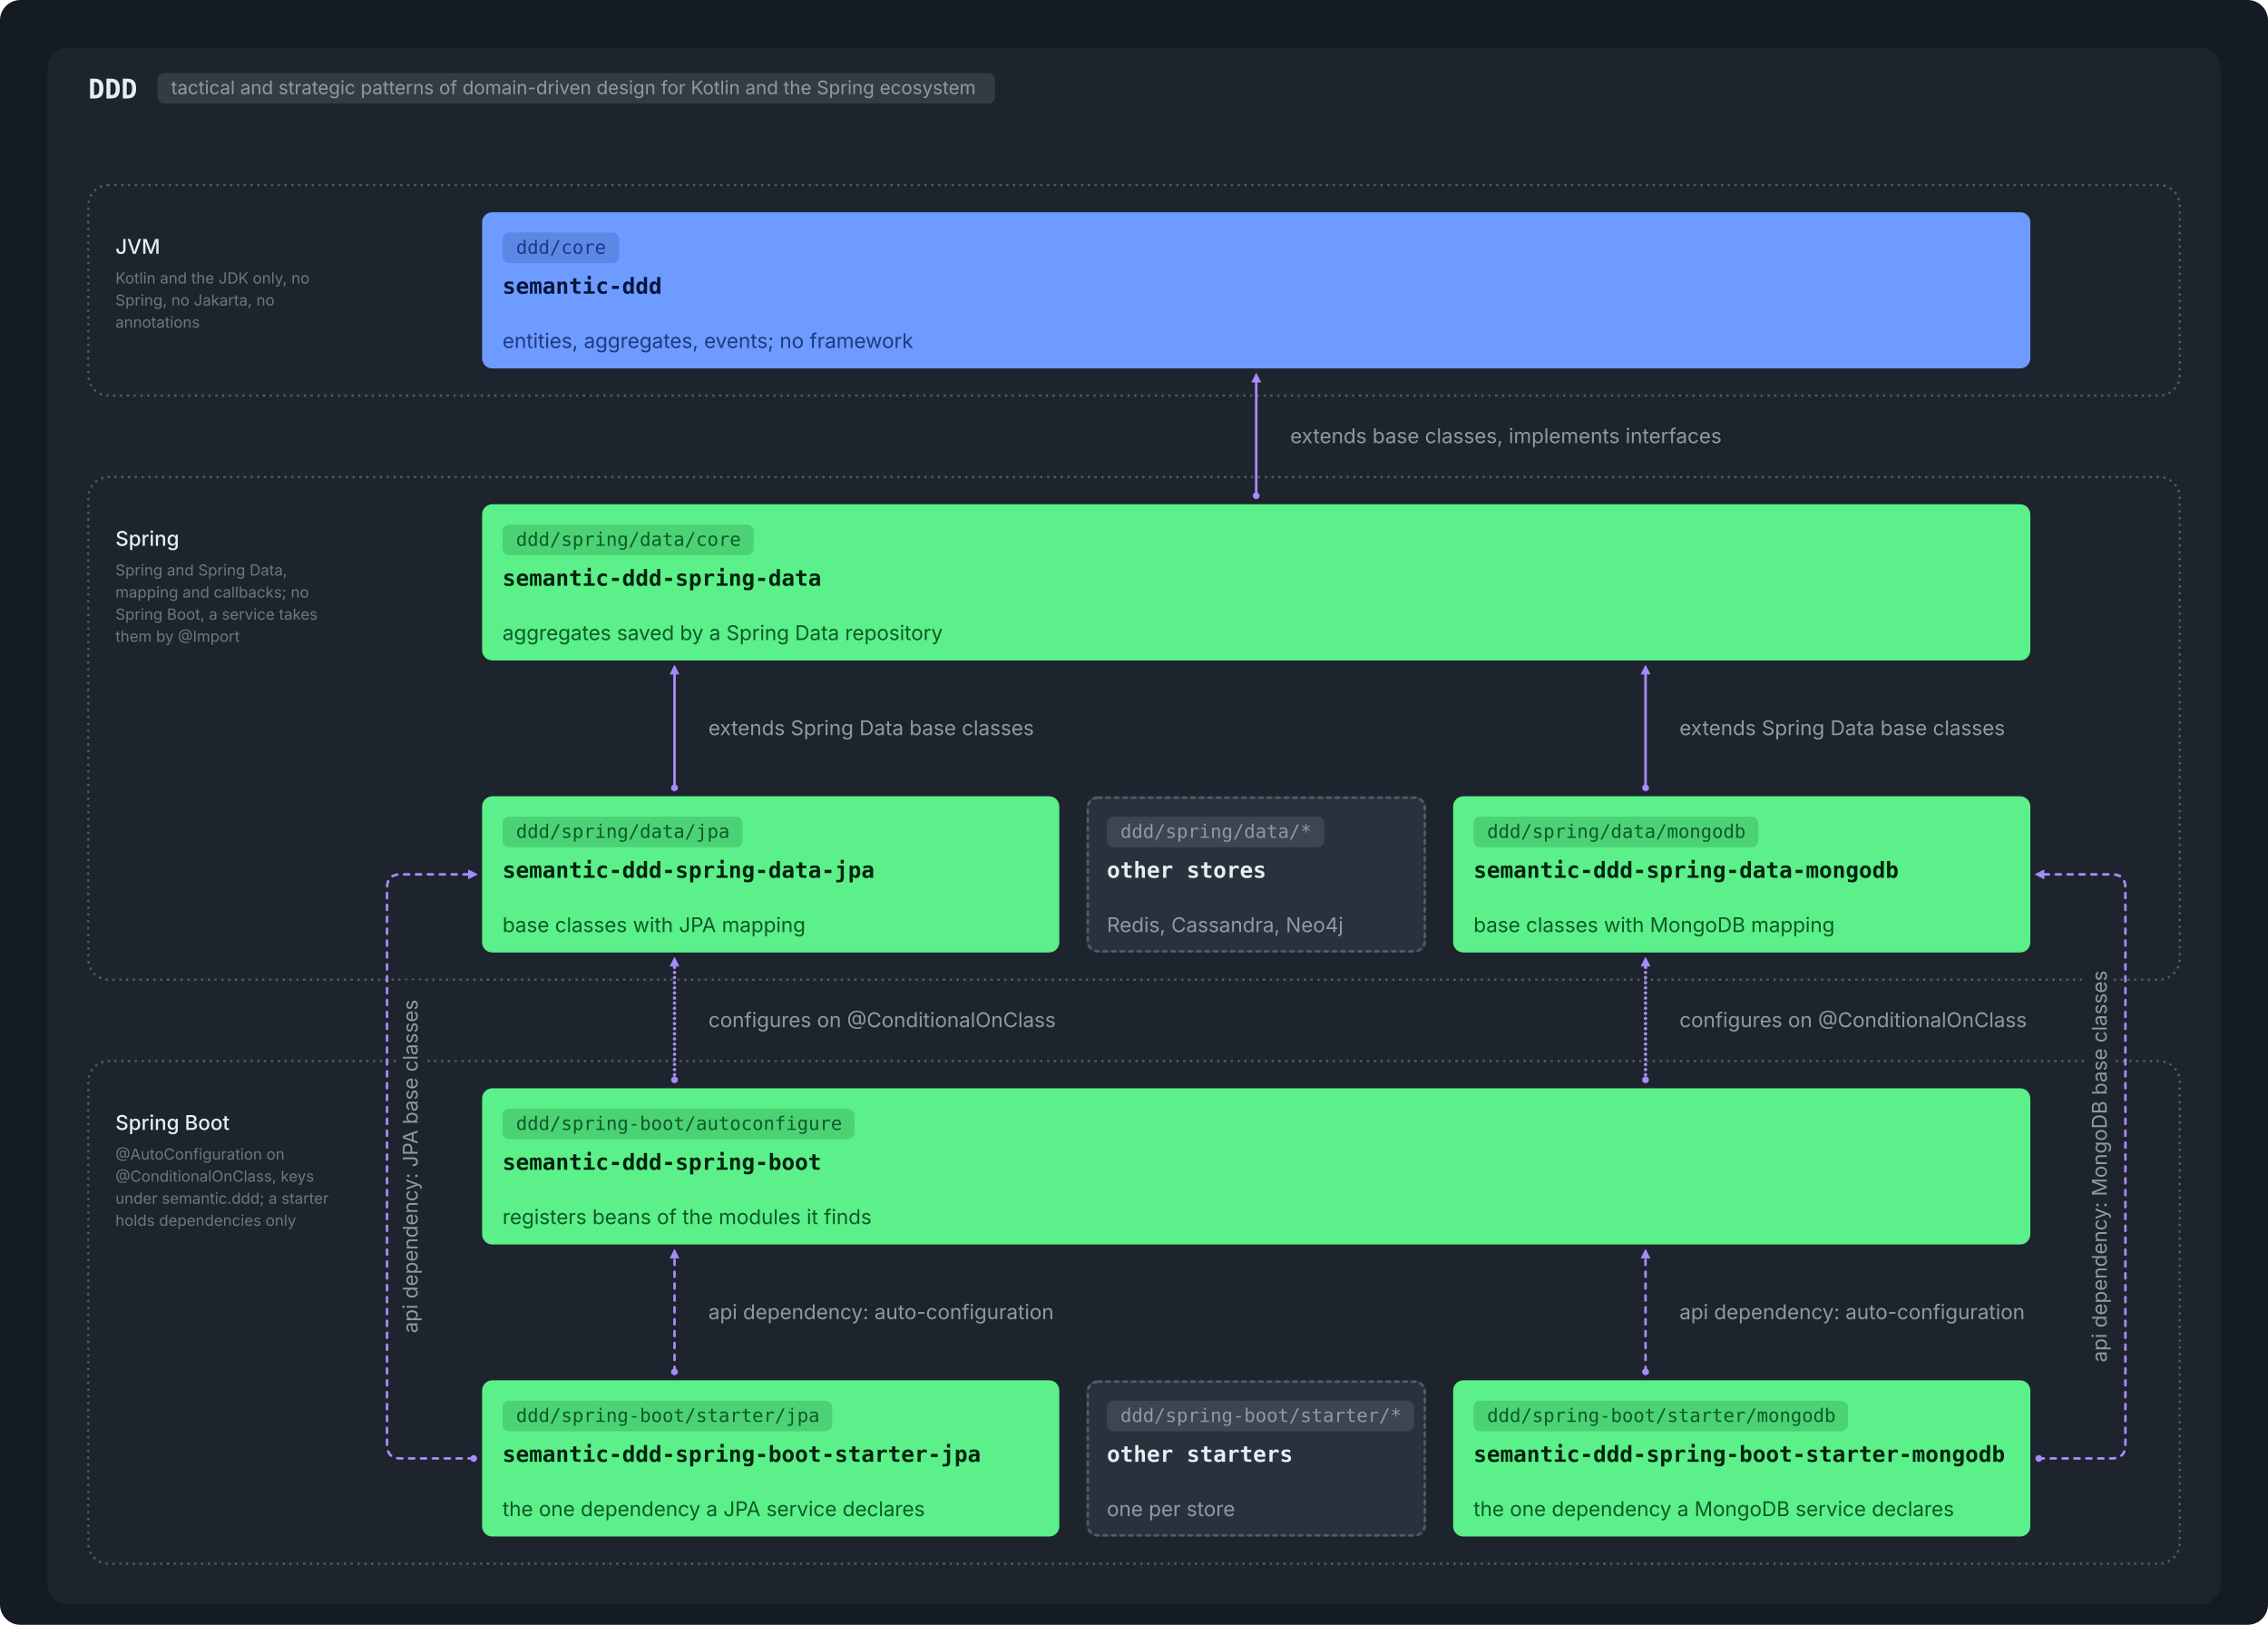
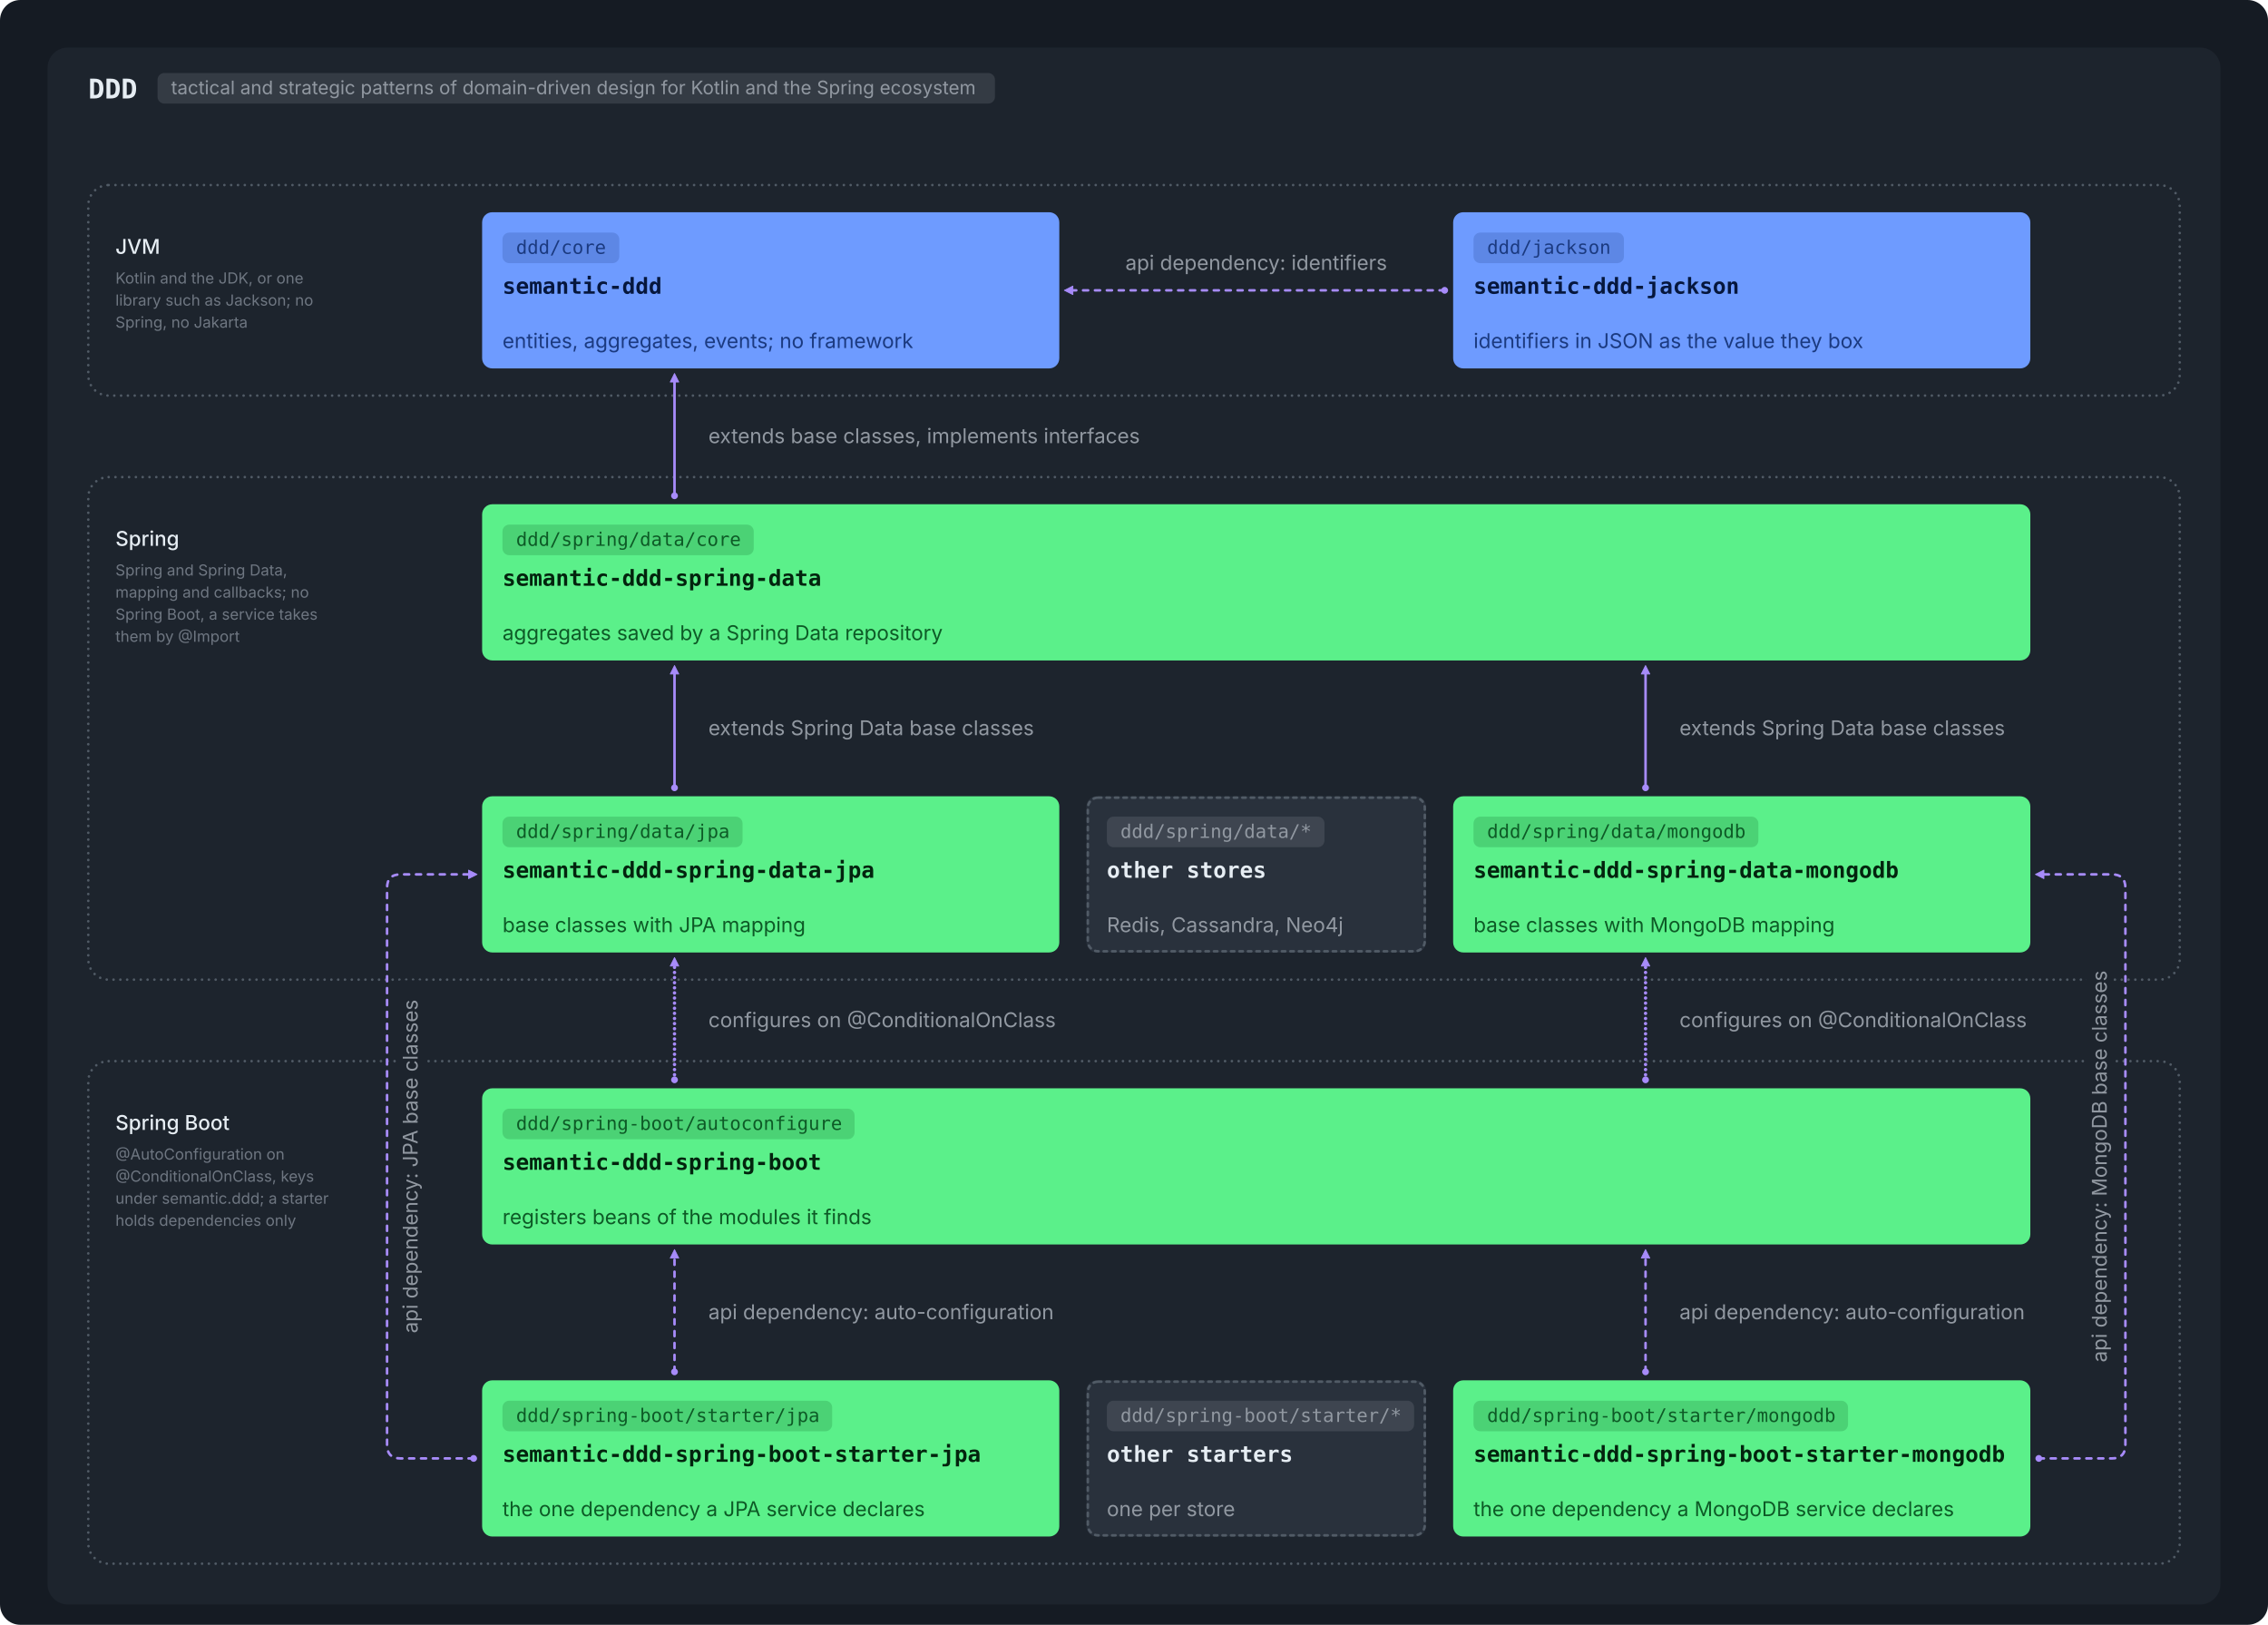
<svg xmlns="http://www.w3.org/2000/svg" viewBox="0 0 1336 957" width="1336" height="957" role="img">
  <rect width="1336" height="957" rx="12" fill="#151B23" />
  <g transform="translate(12,12)">
    <rect x="16.0" y="16.0" width="1280.0" height="917.0" rx="12" fill="#1D242D" />
    <text x="40.0" y="46.0" font-family="ui-monospace, SFMono-Regular, 'SF Mono', Menlo, Consolas, monospace" font-size="16" font-weight="600" fill="#E6EDF3" text-anchor="start">DDD</text>
    <rect x="80.8" y="31.0" width="493.3" height="18" rx="4" fill="#9198A1" fill-opacity="0.2" />
    <text x="88.8" y="43.5" font-family="-apple-system, BlinkMacSystemFont, 'Segoe UI', Inter, Helvetica, Arial, sans-serif" font-size="11" font-weight="400" fill="#9198A1" text-anchor="start">tactical and strategic patterns of domain-driven design for Kotlin and the Spring ecosystem</text>
    <rect x="40" y="97" width="1232" height="124" rx="12" fill="none" stroke="#515B66" stroke-width="1.5" stroke-linecap="round" stroke-dasharray="0.01 4" />
    <text x="56.0" y="137.5" font-family="-apple-system, BlinkMacSystemFont, 'Segoe UI', Inter, Helvetica, Arial, sans-serif" font-size="12" font-weight="500" fill="#E6EDF3" text-anchor="start">JVM</text>
-     <text x="56.0" y="155.0" font-family="-apple-system, BlinkMacSystemFont, 'Segoe UI', Inter, Helvetica, Arial, sans-serif" font-size="9" font-weight="400" fill="#6E7681" text-anchor="start">Kotlin and the JDK only, no</text>
-     <text x="56.0" y="168.0" font-family="-apple-system, BlinkMacSystemFont, 'Segoe UI', Inter, Helvetica, Arial, sans-serif" font-size="9" font-weight="400" fill="#6E7681" text-anchor="start">Spring, no Jakarta, no</text>
-     <text x="56.0" y="181.0" font-family="-apple-system, BlinkMacSystemFont, 'Segoe UI', Inter, Helvetica, Arial, sans-serif" font-size="9" font-weight="400" fill="#6E7681" text-anchor="start">annotations</text>
+     <text x="56.0" y="155.0" font-family="-apple-system, BlinkMacSystemFont, 'Segoe UI', Inter, Helvetica, Arial, sans-serif" font-size="9" font-weight="400" fill="#6E7681" text-anchor="start">Kotlin and the JDK, or one</text>
+     <text x="56.0" y="168.0" font-family="-apple-system, BlinkMacSystemFont, 'Segoe UI', Inter, Helvetica, Arial, sans-serif" font-size="9" font-weight="400" fill="#6E7681" text-anchor="start">library such as Jackson; no</text>
+     <text x="56.0" y="181.0" font-family="-apple-system, BlinkMacSystemFont, 'Segoe UI', Inter, Helvetica, Arial, sans-serif" font-size="9" font-weight="400" fill="#6E7681" text-anchor="start">Spring, no Jakarta</text>
    <rect x="40" y="269" width="1232" height="296" rx="12" fill="none" stroke="#515B66" stroke-width="1.5" stroke-linecap="round" stroke-dasharray="0.01 4" />
    <text x="56.0" y="309.5" font-family="-apple-system, BlinkMacSystemFont, 'Segoe UI', Inter, Helvetica, Arial, sans-serif" font-size="12" font-weight="500" fill="#E6EDF3" text-anchor="start">Spring</text>
    <text x="56.0" y="327.0" font-family="-apple-system, BlinkMacSystemFont, 'Segoe UI', Inter, Helvetica, Arial, sans-serif" font-size="9" font-weight="400" fill="#6E7681" text-anchor="start">Spring and Spring Data,</text>
    <text x="56.0" y="340.0" font-family="-apple-system, BlinkMacSystemFont, 'Segoe UI', Inter, Helvetica, Arial, sans-serif" font-size="9" font-weight="400" fill="#6E7681" text-anchor="start">mapping and callbacks; no</text>
    <text x="56.0" y="353.0" font-family="-apple-system, BlinkMacSystemFont, 'Segoe UI', Inter, Helvetica, Arial, sans-serif" font-size="9" font-weight="400" fill="#6E7681" text-anchor="start">Spring Boot, a service takes</text>
    <text x="56.0" y="366.0" font-family="-apple-system, BlinkMacSystemFont, 'Segoe UI', Inter, Helvetica, Arial, sans-serif" font-size="9" font-weight="400" fill="#6E7681" text-anchor="start">them by @Import</text>
    <rect x="40" y="613" width="1232" height="296" rx="12" fill="none" stroke="#515B66" stroke-width="1.5" stroke-linecap="round" stroke-dasharray="0.01 4" />
    <text x="56.0" y="653.5" font-family="-apple-system, BlinkMacSystemFont, 'Segoe UI', Inter, Helvetica, Arial, sans-serif" font-size="12" font-weight="500" fill="#E6EDF3" text-anchor="start">Spring Boot</text>
    <text x="56.0" y="671.0" font-family="-apple-system, BlinkMacSystemFont, 'Segoe UI', Inter, Helvetica, Arial, sans-serif" font-size="9" font-weight="400" fill="#6E7681" text-anchor="start">@AutoConfiguration on</text>
    <text x="56.0" y="684.0" font-family="-apple-system, BlinkMacSystemFont, 'Segoe UI', Inter, Helvetica, Arial, sans-serif" font-size="9" font-weight="400" fill="#6E7681" text-anchor="start">@ConditionalOnClass, keys</text>
    <text x="56.0" y="697.0" font-family="-apple-system, BlinkMacSystemFont, 'Segoe UI', Inter, Helvetica, Arial, sans-serif" font-size="9" font-weight="400" fill="#6E7681" text-anchor="start">under semantic.ddd; a starter</text>
    <text x="56.0" y="710.0" font-family="-apple-system, BlinkMacSystemFont, 'Segoe UI', Inter, Helvetica, Arial, sans-serif" font-size="9" font-weight="400" fill="#6E7681" text-anchor="start">holds dependencies only</text>
-     <rect x="272.0" y="113.0" width="912.0" height="92.0" rx="6" fill="#6E9BFF" />
+     <rect x="272.0" y="113.0" width="340.0" height="92.0" rx="6" fill="#6E9BFF" />
    <rect x="284.0" y="125.0" width="68.8" height="18" rx="4" fill="#1B3A80" fill-opacity="0.2" />
    <text x="292.0" y="137.5" font-family="ui-monospace, SFMono-Regular, 'SF Mono', Menlo, Consolas, monospace" font-size="11" font-weight="400" fill="#1B3A80" text-anchor="start">ddd/core</text>
    <text x="284.0" y="161.0" font-family="ui-monospace, SFMono-Regular, 'SF Mono', Menlo, Consolas, monospace" font-size="13" font-weight="600" fill="#06173D" text-anchor="start">semantic-ddd</text>
    <text x="284.0" y="193.0" font-family="-apple-system, BlinkMacSystemFont, 'Segoe UI', Inter, Helvetica, Arial, sans-serif" font-size="12" font-weight="400" fill="#1B3A80" text-anchor="start">entities, aggregates, events; no framework</text>
+     <rect x="844.0" y="113.0" width="340.0" height="92.0" rx="6" fill="#6E9BFF" />
+     <rect x="856.0" y="125.0" width="88.6" height="18" rx="4" fill="#1B3A80" fill-opacity="0.2" />
+     <text x="864.0" y="137.5" font-family="ui-monospace, SFMono-Regular, 'SF Mono', Menlo, Consolas, monospace" font-size="11" font-weight="400" fill="#1B3A80" text-anchor="start">ddd/jackson</text>
+     <text x="856.0" y="161.0" font-family="ui-monospace, SFMono-Regular, 'SF Mono', Menlo, Consolas, monospace" font-size="13" font-weight="600" fill="#06173D" text-anchor="start">semantic-ddd-jackson</text>
+     <text x="856.0" y="193.0" font-family="-apple-system, BlinkMacSystemFont, 'Segoe UI', Inter, Helvetica, Arial, sans-serif" font-size="12" font-weight="400" fill="#1B3A80" text-anchor="start">identifiers in JSON as the value they box</text>
    <rect x="272.0" y="285.0" width="912.0" height="92.0" rx="6" fill="#5BF08A" />
    <rect x="284.0" y="297.0" width="148.0" height="18" rx="4" fill="#0D5A26" fill-opacity="0.2" />
    <text x="292.0" y="309.5" font-family="ui-monospace, SFMono-Regular, 'SF Mono', Menlo, Consolas, monospace" font-size="11" font-weight="400" fill="#0D5A26" text-anchor="start">ddd/spring/data/core</text>
    <text x="284.0" y="333.0" font-family="ui-monospace, SFMono-Regular, 'SF Mono', Menlo, Consolas, monospace" font-size="13" font-weight="600" fill="#03240E" text-anchor="start">semantic-ddd-spring-data</text>
    <text x="284.0" y="365.0" font-family="-apple-system, BlinkMacSystemFont, 'Segoe UI', Inter, Helvetica, Arial, sans-serif" font-size="12" font-weight="400" fill="#0D5A26" text-anchor="start">aggregates saved by a Spring Data repository</text>
    <rect x="272.0" y="457.0" width="340.0" height="92.0" rx="6" fill="#5BF08A" />
    <rect x="284.0" y="469.0" width="141.4" height="18" rx="4" fill="#0D5A26" fill-opacity="0.2" />
    <text x="292.0" y="481.5" font-family="ui-monospace, SFMono-Regular, 'SF Mono', Menlo, Consolas, monospace" font-size="11" font-weight="400" fill="#0D5A26" text-anchor="start">ddd/spring/data/jpa</text>
    <text x="284.0" y="505.0" font-family="ui-monospace, SFMono-Regular, 'SF Mono', Menlo, Consolas, monospace" font-size="13" font-weight="600" fill="#03240E" text-anchor="start">semantic-ddd-spring-data-jpa</text>
    <text x="284.0" y="537.0" font-family="-apple-system, BlinkMacSystemFont, 'Segoe UI', Inter, Helvetica, Arial, sans-serif" font-size="12" font-weight="400" fill="#0D5A26" text-anchor="start">base classes with JPA mapping</text>
    <rect x="844.0" y="457.0" width="340.0" height="92.0" rx="6" fill="#5BF08A" />
    <rect x="856.0" y="469.0" width="167.8" height="18" rx="4" fill="#0D5A26" fill-opacity="0.2" />
    <text x="864.0" y="481.5" font-family="ui-monospace, SFMono-Regular, 'SF Mono', Menlo, Consolas, monospace" font-size="11" font-weight="400" fill="#0D5A26" text-anchor="start">ddd/spring/data/mongodb</text>
    <text x="856.0" y="505.0" font-family="ui-monospace, SFMono-Regular, 'SF Mono', Menlo, Consolas, monospace" font-size="13" font-weight="600" fill="#03240E" text-anchor="start">semantic-ddd-spring-data-mongodb</text>
    <text x="856.0" y="537.0" font-family="-apple-system, BlinkMacSystemFont, 'Segoe UI', Inter, Helvetica, Arial, sans-serif" font-size="12" font-weight="400" fill="#0D5A26" text-anchor="start">base classes with MongoDB mapping</text>
    <rect x="272.0" y="629.0" width="912.0" height="92.0" rx="6" fill="#5BF08A" />
    <rect x="284.0" y="641.0" width="207.4" height="18" rx="4" fill="#0D5A26" fill-opacity="0.2" />
    <text x="292.0" y="653.5" font-family="ui-monospace, SFMono-Regular, 'SF Mono', Menlo, Consolas, monospace" font-size="11" font-weight="400" fill="#0D5A26" text-anchor="start">ddd/spring-boot/autoconfigure</text>
    <text x="284.0" y="677.0" font-family="ui-monospace, SFMono-Regular, 'SF Mono', Menlo, Consolas, monospace" font-size="13" font-weight="600" fill="#03240E" text-anchor="start">semantic-ddd-spring-boot</text>
    <text x="284.0" y="709.0" font-family="-apple-system, BlinkMacSystemFont, 'Segoe UI', Inter, Helvetica, Arial, sans-serif" font-size="12" font-weight="400" fill="#0D5A26" text-anchor="start">registers beans of the modules it finds</text>
    <rect x="272.0" y="801.0" width="340.0" height="92.0" rx="6" fill="#5BF08A" />
    <rect x="284.0" y="813.0" width="194.2" height="18" rx="4" fill="#0D5A26" fill-opacity="0.2" />
    <text x="292.0" y="825.5" font-family="ui-monospace, SFMono-Regular, 'SF Mono', Menlo, Consolas, monospace" font-size="11" font-weight="400" fill="#0D5A26" text-anchor="start">ddd/spring-boot/starter/jpa</text>
    <text x="284.0" y="849.0" font-family="ui-monospace, SFMono-Regular, 'SF Mono', Menlo, Consolas, monospace" font-size="13" font-weight="600" fill="#03240E" text-anchor="start">semantic-ddd-spring-boot-starter-jpa</text>
    <text x="284.0" y="881.0" font-family="-apple-system, BlinkMacSystemFont, 'Segoe UI', Inter, Helvetica, Arial, sans-serif" font-size="12" font-weight="400" fill="#0D5A26" text-anchor="start">the one dependency a JPA service declares</text>
    <rect x="844.0" y="801.0" width="340.0" height="92.0" rx="6" fill="#5BF08A" />
    <rect x="856.0" y="813.0" width="220.6" height="18" rx="4" fill="#0D5A26" fill-opacity="0.2" />
    <text x="864.0" y="825.5" font-family="ui-monospace, SFMono-Regular, 'SF Mono', Menlo, Consolas, monospace" font-size="11" font-weight="400" fill="#0D5A26" text-anchor="start">ddd/spring-boot/starter/mongodb</text>
    <text x="856.0" y="849.0" font-family="ui-monospace, SFMono-Regular, 'SF Mono', Menlo, Consolas, monospace" font-size="13" font-weight="600" fill="#03240E" text-anchor="start">semantic-ddd-spring-boot-starter-mongodb</text>
    <text x="856.0" y="881.0" font-family="-apple-system, BlinkMacSystemFont, 'Segoe UI', Inter, Helvetica, Arial, sans-serif" font-size="12" font-weight="400" fill="#0D5A26" text-anchor="start">the one dependency a MongoDB service declares</text>
    <rect x="628.0" y="457.0" width="200.0" height="92.0" rx="6" fill="#29313C" />
    <rect x="640.0" y="469.0" width="128.2" height="18" rx="4" fill="#9198A1" fill-opacity="0.2" />
    <text x="648.0" y="481.5" font-family="ui-monospace, SFMono-Regular, 'SF Mono', Menlo, Consolas, monospace" font-size="11" font-weight="400" fill="#9198A1" text-anchor="start">ddd/spring/data/*</text>
    <text x="640.0" y="505.0" font-family="ui-monospace, SFMono-Regular, 'SF Mono', Menlo, Consolas, monospace" font-size="13" font-weight="600" fill="#E6EDF3" text-anchor="start">other stores</text>
    <text x="640.0" y="537.0" font-family="-apple-system, BlinkMacSystemFont, 'Segoe UI', Inter, Helvetica, Arial, sans-serif" font-size="12" font-weight="400" fill="#9198A1" text-anchor="start">Redis, Cassandra, Neo4j</text>
    <rect x="628.8" y="457.8" width="198.5" height="90.5" rx="6" fill="none" stroke="#515B66" stroke-width="1.5" stroke-dasharray="2 3" stroke-linecap="round" />
    <rect x="628.0" y="801.0" width="200.0" height="92.0" rx="6" fill="#29313C" />
    <rect x="640.0" y="813.0" width="181.0" height="18" rx="4" fill="#9198A1" fill-opacity="0.2" />
    <text x="648.0" y="825.5" font-family="ui-monospace, SFMono-Regular, 'SF Mono', Menlo, Consolas, monospace" font-size="11" font-weight="400" fill="#9198A1" text-anchor="start">ddd/spring-boot/starter/*</text>
    <text x="640.0" y="849.0" font-family="ui-monospace, SFMono-Regular, 'SF Mono', Menlo, Consolas, monospace" font-size="13" font-weight="600" fill="#E6EDF3" text-anchor="start">other starters</text>
    <text x="640.0" y="881.0" font-family="-apple-system, BlinkMacSystemFont, 'Segoe UI', Inter, Helvetica, Arial, sans-serif" font-size="12" font-weight="400" fill="#9198A1" text-anchor="start">one per store</text>
    <rect x="628.8" y="801.8" width="198.5" height="90.5" rx="6" fill="none" stroke="#515B66" stroke-width="1.5" stroke-dasharray="2 3" stroke-linecap="round" />
-     <circle cx="728.0" cy="280" r="2" fill="#A78BFA" />
-     <path d="M728.0,208 L730.5,213.0 L725.5,213.0 Z" fill="#A78BFA" stroke="#A78BFA" stroke-width="0.5" stroke-linejoin="round" />
-     <path d="M728.0,280 L728.0,213" stroke="#A78BFA" stroke-width="1.5" fill="none" stroke-linecap="round" stroke-linejoin="round" />
+     <circle cx="385.333" cy="280" r="2" fill="#A78BFA" />
+     <path d="M385.333,208 L387.833,213.0 L382.833,213.0 Z" fill="#A78BFA" stroke="#A78BFA" stroke-width="0.5" stroke-linejoin="round" />
+     <path d="M385.333,280 L385.333,213" stroke="#A78BFA" stroke-width="1.5" fill="none" stroke-linecap="round" stroke-linejoin="round" />
    <circle cx="385.333" cy="452" r="2" fill="#A78BFA" />
    <path d="M385.333,380 L387.833,385.0 L382.833,385.0 Z" fill="#A78BFA" stroke="#A78BFA" stroke-width="0.5" stroke-linejoin="round" />
    <path d="M385.333,452 L385.333,385" stroke="#A78BFA" stroke-width="1.5" fill="none" stroke-linecap="round" stroke-linejoin="round" />
    <circle cx="957.333" cy="452" r="2" fill="#A78BFA" />
    <path d="M957.333,380 L959.833,385.0 L954.833,385.0 Z" fill="#A78BFA" stroke="#A78BFA" stroke-width="0.5" stroke-linejoin="round" />
    <path d="M957.333,452 L957.333,385" stroke="#A78BFA" stroke-width="1.5" fill="none" stroke-linecap="round" stroke-linejoin="round" />
    <circle cx="385.333" cy="624" r="2" fill="#A78BFA" />
    <path d="M385.333,552 L387.833,557.0 L382.833,557.0 Z" fill="#A78BFA" stroke="#A78BFA" stroke-width="0.5" stroke-linejoin="round" />
    <path d="M385.333,624 L385.333,557" stroke="#A78BFA" stroke-width="2" fill="none" stroke-linecap="round" stroke-linejoin="round" stroke-dasharray="0.01 3" />
    <circle cx="957.333" cy="624" r="2" fill="#A78BFA" />
    <path d="M957.333,552 L959.833,557.0 L954.833,557.0 Z" fill="#A78BFA" stroke="#A78BFA" stroke-width="0.5" stroke-linejoin="round" />
    <path d="M957.333,624 L957.333,557" stroke="#A78BFA" stroke-width="2" fill="none" stroke-linecap="round" stroke-linejoin="round" stroke-dasharray="0.01 3" />
    <circle cx="385.333" cy="796" r="2" fill="#A78BFA" />
    <path d="M385.333,724 L387.833,729.0 L382.833,729.0 Z" fill="#A78BFA" stroke="#A78BFA" stroke-width="0.5" stroke-linejoin="round" />
    <path d="M385.333,796 L385.333,729" stroke="#A78BFA" stroke-width="1.5" fill="none" stroke-linecap="round" stroke-linejoin="round" stroke-dasharray="3 4" />
    <circle cx="957.333" cy="796" r="2" fill="#A78BFA" />
    <path d="M957.333,724 L959.833,729.0 L954.833,729.0 Z" fill="#A78BFA" stroke="#A78BFA" stroke-width="0.5" stroke-linejoin="round" />
    <path d="M957.333,796 L957.333,729" stroke="#A78BFA" stroke-width="1.5" fill="none" stroke-linecap="round" stroke-linejoin="round" stroke-dasharray="3 4" />
    <circle cx="267" cy="847.0" r="2" fill="#A78BFA" />
    <path d="M269,503.0 L264.0,505.5 L264.0,500.5 Z" fill="#A78BFA" stroke="#A78BFA" stroke-width="0.5" stroke-linejoin="round" />
    <path d="M267,847.0 L224,847.0 Q216,847.0 216,839.0 L216,511.0 Q216,503.0 224,503.0 L264,503.0" stroke="#A78BFA" stroke-width="1.5" fill="none" stroke-linecap="round" stroke-linejoin="round" stroke-dasharray="3 4" />
    <circle cx="1189" cy="847.0" r="2" fill="#A78BFA" />
    <path d="M1187,503.0 L1192.0,500.5 L1192.0,505.5 Z" fill="#A78BFA" stroke="#A78BFA" stroke-width="0.5" stroke-linejoin="round" />
    <path d="M1189,847.0 L1232,847.0 Q1240,847.0 1240,839.0 L1240,511.0 Q1240,503.0 1232,503.0 L1192,503.0" stroke="#A78BFA" stroke-width="1.5" fill="none" stroke-linecap="round" stroke-linejoin="round" stroke-dasharray="3 4" />
-     <text x="748.0" y="249.0" font-family="-apple-system, BlinkMacSystemFont, 'Segoe UI', Inter, Helvetica, Arial, sans-serif" font-size="12" font-weight="400" fill="#9198A1" text-anchor="start">extends base classes, implements interfaces</text>
+     <circle cx="839.0" cy="159.0" r="2" fill="#A78BFA" />
+     <path d="M615.0,159.0 L620.0,156.5 L620.0,161.5 Z" fill="#A78BFA" stroke="#A78BFA" stroke-width="0.5" stroke-linejoin="round" />
+     <path d="M839.0,159.0 L620.0,159.0" stroke="#A78BFA" stroke-width="1.5" fill="none" stroke-linecap="round" stroke-linejoin="round" stroke-dasharray="3 4" />
+     <text x="728.0" y="147.0" font-family="-apple-system, BlinkMacSystemFont, 'Segoe UI', Inter, Helvetica, Arial, sans-serif" font-size="12" font-weight="400" fill="#9198A1" text-anchor="middle">api dependency: identifiers</text>
+     <text x="405.3" y="249.0" font-family="-apple-system, BlinkMacSystemFont, 'Segoe UI', Inter, Helvetica, Arial, sans-serif" font-size="12" font-weight="400" fill="#9198A1" text-anchor="start">extends base classes, implements interfaces</text>
    <text x="405.3" y="421.0" font-family="-apple-system, BlinkMacSystemFont, 'Segoe UI', Inter, Helvetica, Arial, sans-serif" font-size="12" font-weight="400" fill="#9198A1" text-anchor="start">extends Spring Data base classes</text>
    <text x="977.3" y="421.0" font-family="-apple-system, BlinkMacSystemFont, 'Segoe UI', Inter, Helvetica, Arial, sans-serif" font-size="12" font-weight="400" fill="#9198A1" text-anchor="start">extends Spring Data base classes</text>
    <text x="405.3" y="593.0" font-family="-apple-system, BlinkMacSystemFont, 'Segoe UI', Inter, Helvetica, Arial, sans-serif" font-size="12" font-weight="400" fill="#9198A1" text-anchor="start">configures on @ConditionalOnClass</text>
    <text x="977.3" y="593.0" font-family="-apple-system, BlinkMacSystemFont, 'Segoe UI', Inter, Helvetica, Arial, sans-serif" font-size="12" font-weight="400" fill="#9198A1" text-anchor="start">configures on @ConditionalOnClass</text>
    <text x="405.3" y="765.0" font-family="-apple-system, BlinkMacSystemFont, 'Segoe UI', Inter, Helvetica, Arial, sans-serif" font-size="12" font-weight="400" fill="#9198A1" text-anchor="start">api dependency: auto-configuration</text>
    <text x="977.3" y="765.0" font-family="-apple-system, BlinkMacSystemFont, 'Segoe UI', Inter, Helvetica, Arial, sans-serif" font-size="12" font-weight="400" fill="#9198A1" text-anchor="start">api dependency: auto-configuration</text>
    <g transform="rotate(-90 234 675.0)">
      <rect x="124.4" y="663.0" width="219.2" height="16.0" rx="2" fill="#1D242D" />
      <text x="234.0" y="675.0" font-family="-apple-system, BlinkMacSystemFont, 'Segoe UI', Inter, Helvetica, Arial, sans-serif" font-size="12" font-weight="400" fill="#9198A1" text-anchor="middle">api dependency: JPA base classes</text>
    </g>
    <g transform="rotate(-90 1229 675.0)">
      <rect x="1106.2" y="663.0" width="245.6" height="16.0" rx="2" fill="#1D242D" />
      <text x="1229.0" y="675.0" font-family="-apple-system, BlinkMacSystemFont, 'Segoe UI', Inter, Helvetica, Arial, sans-serif" font-size="12" font-weight="400" fill="#9198A1" text-anchor="middle">api dependency: MongoDB base classes</text>
    </g>
  </g>
</svg>
